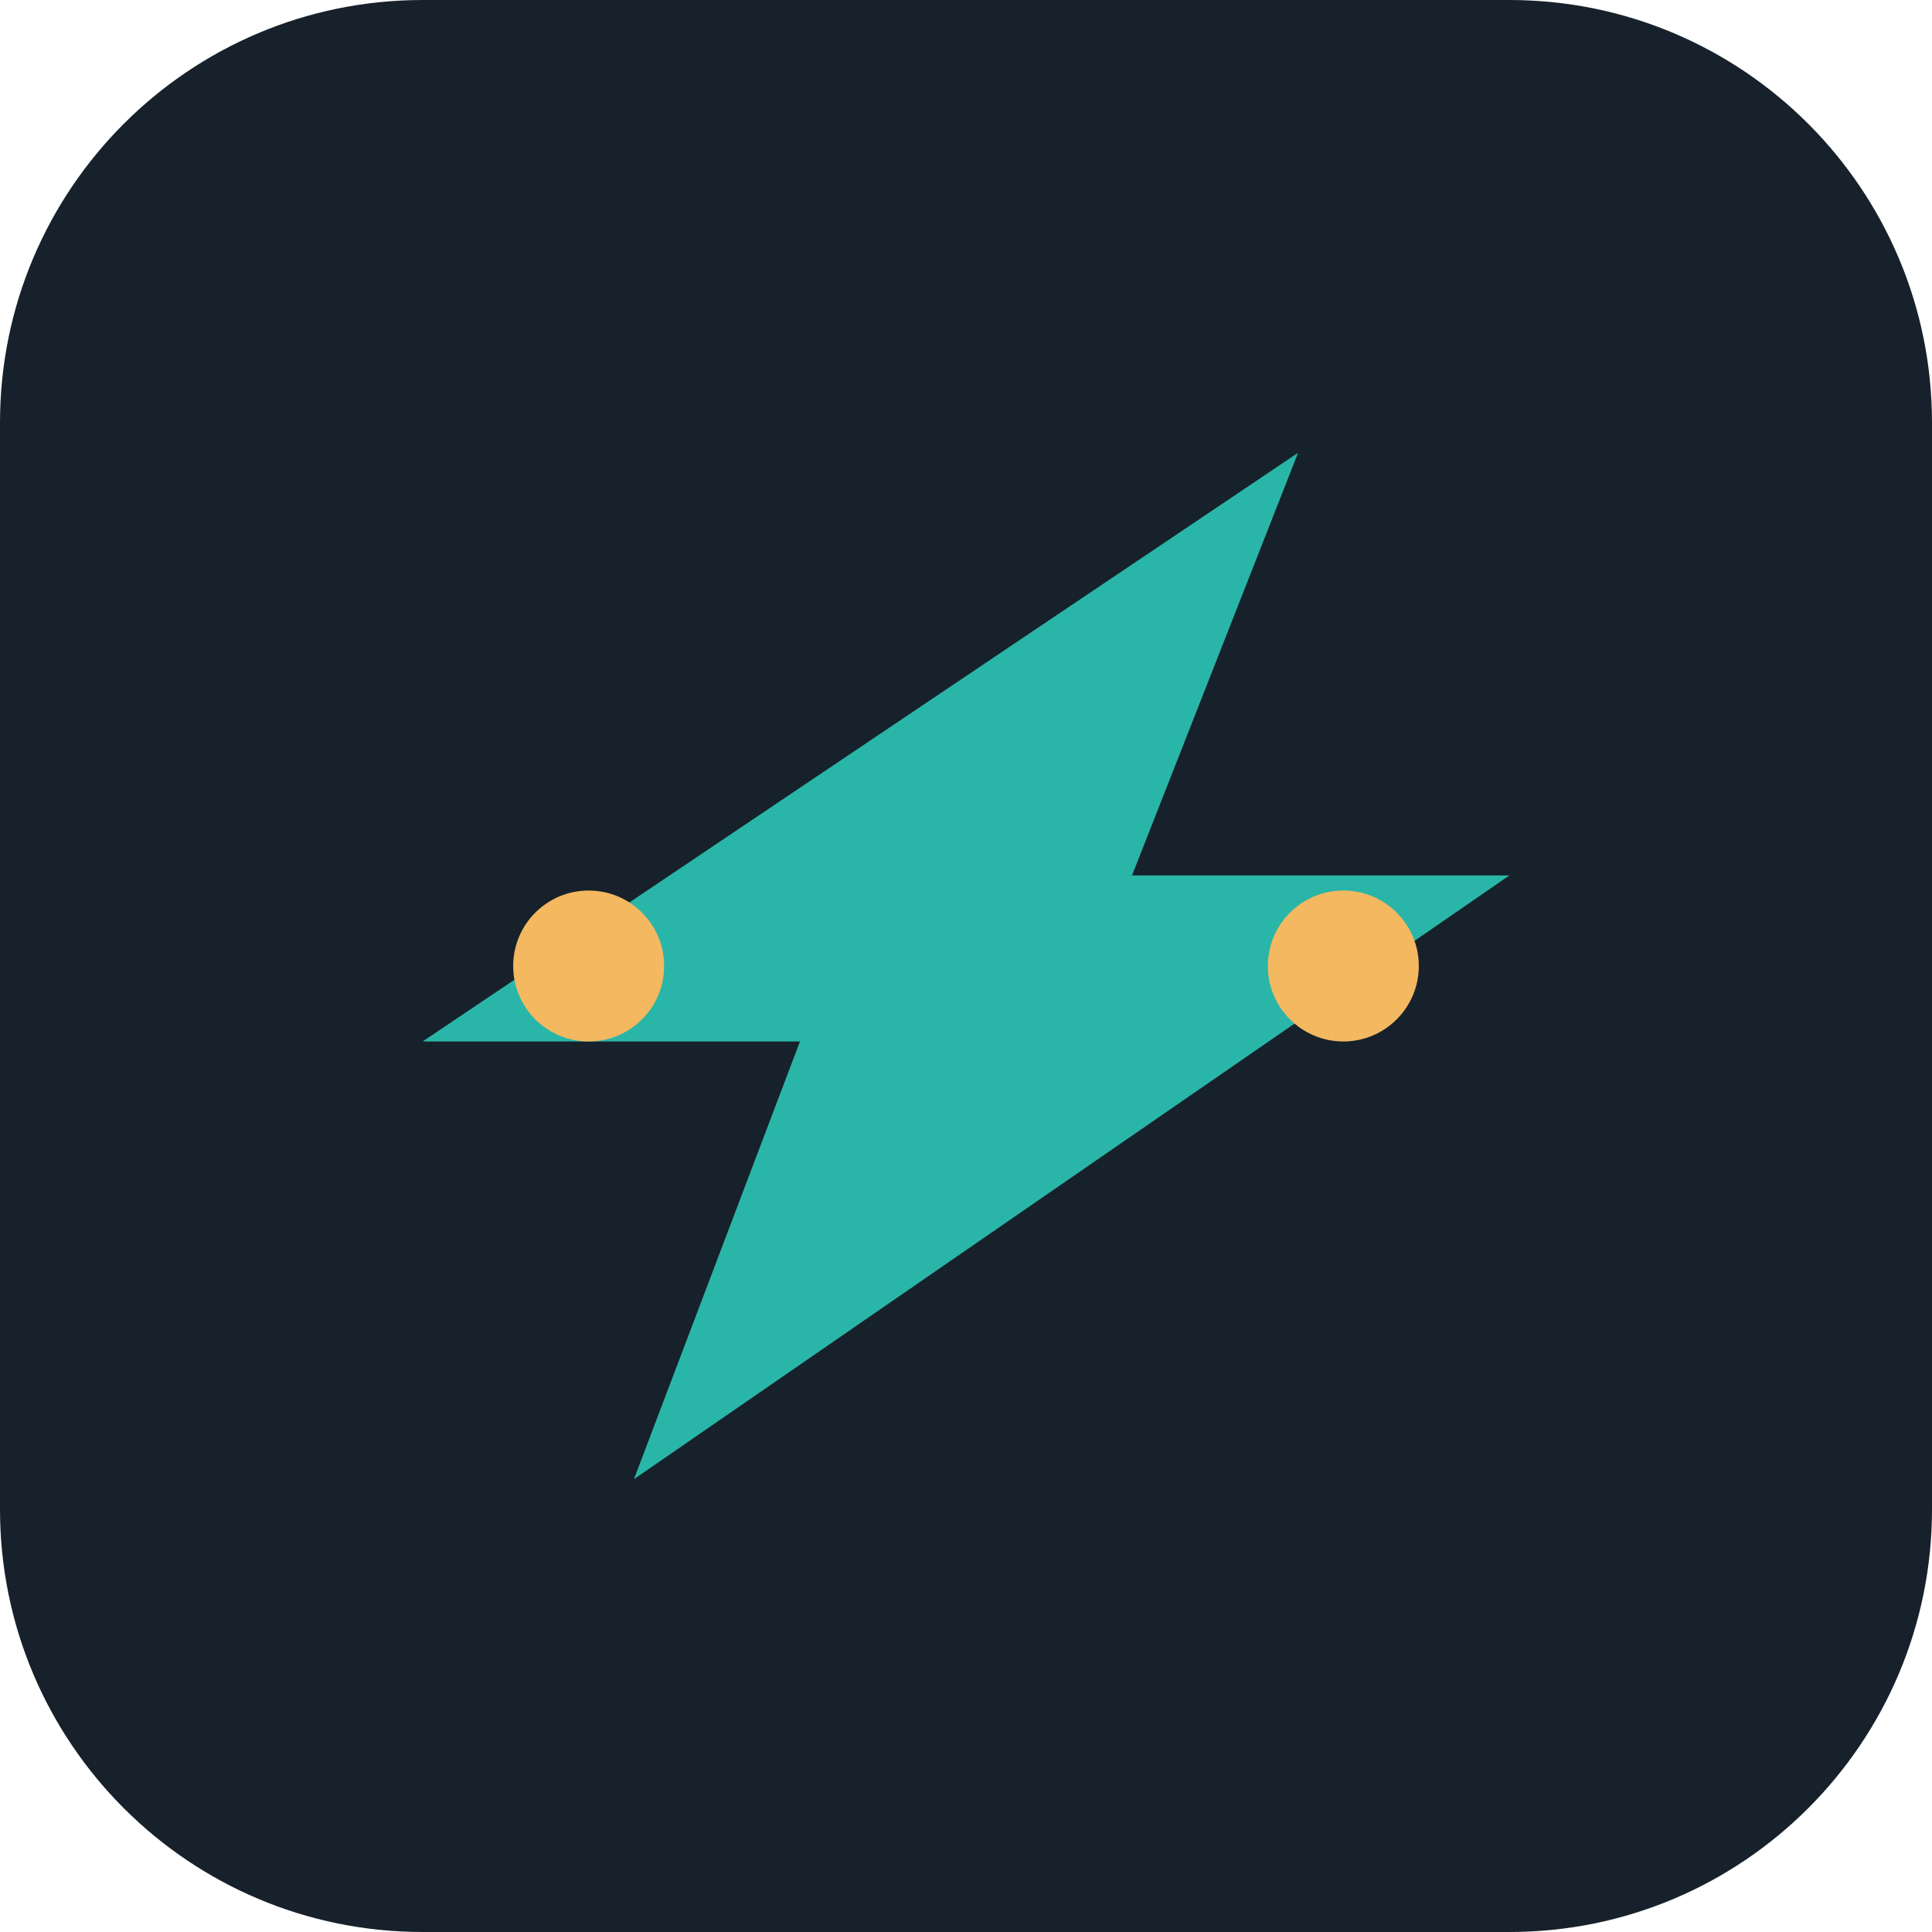
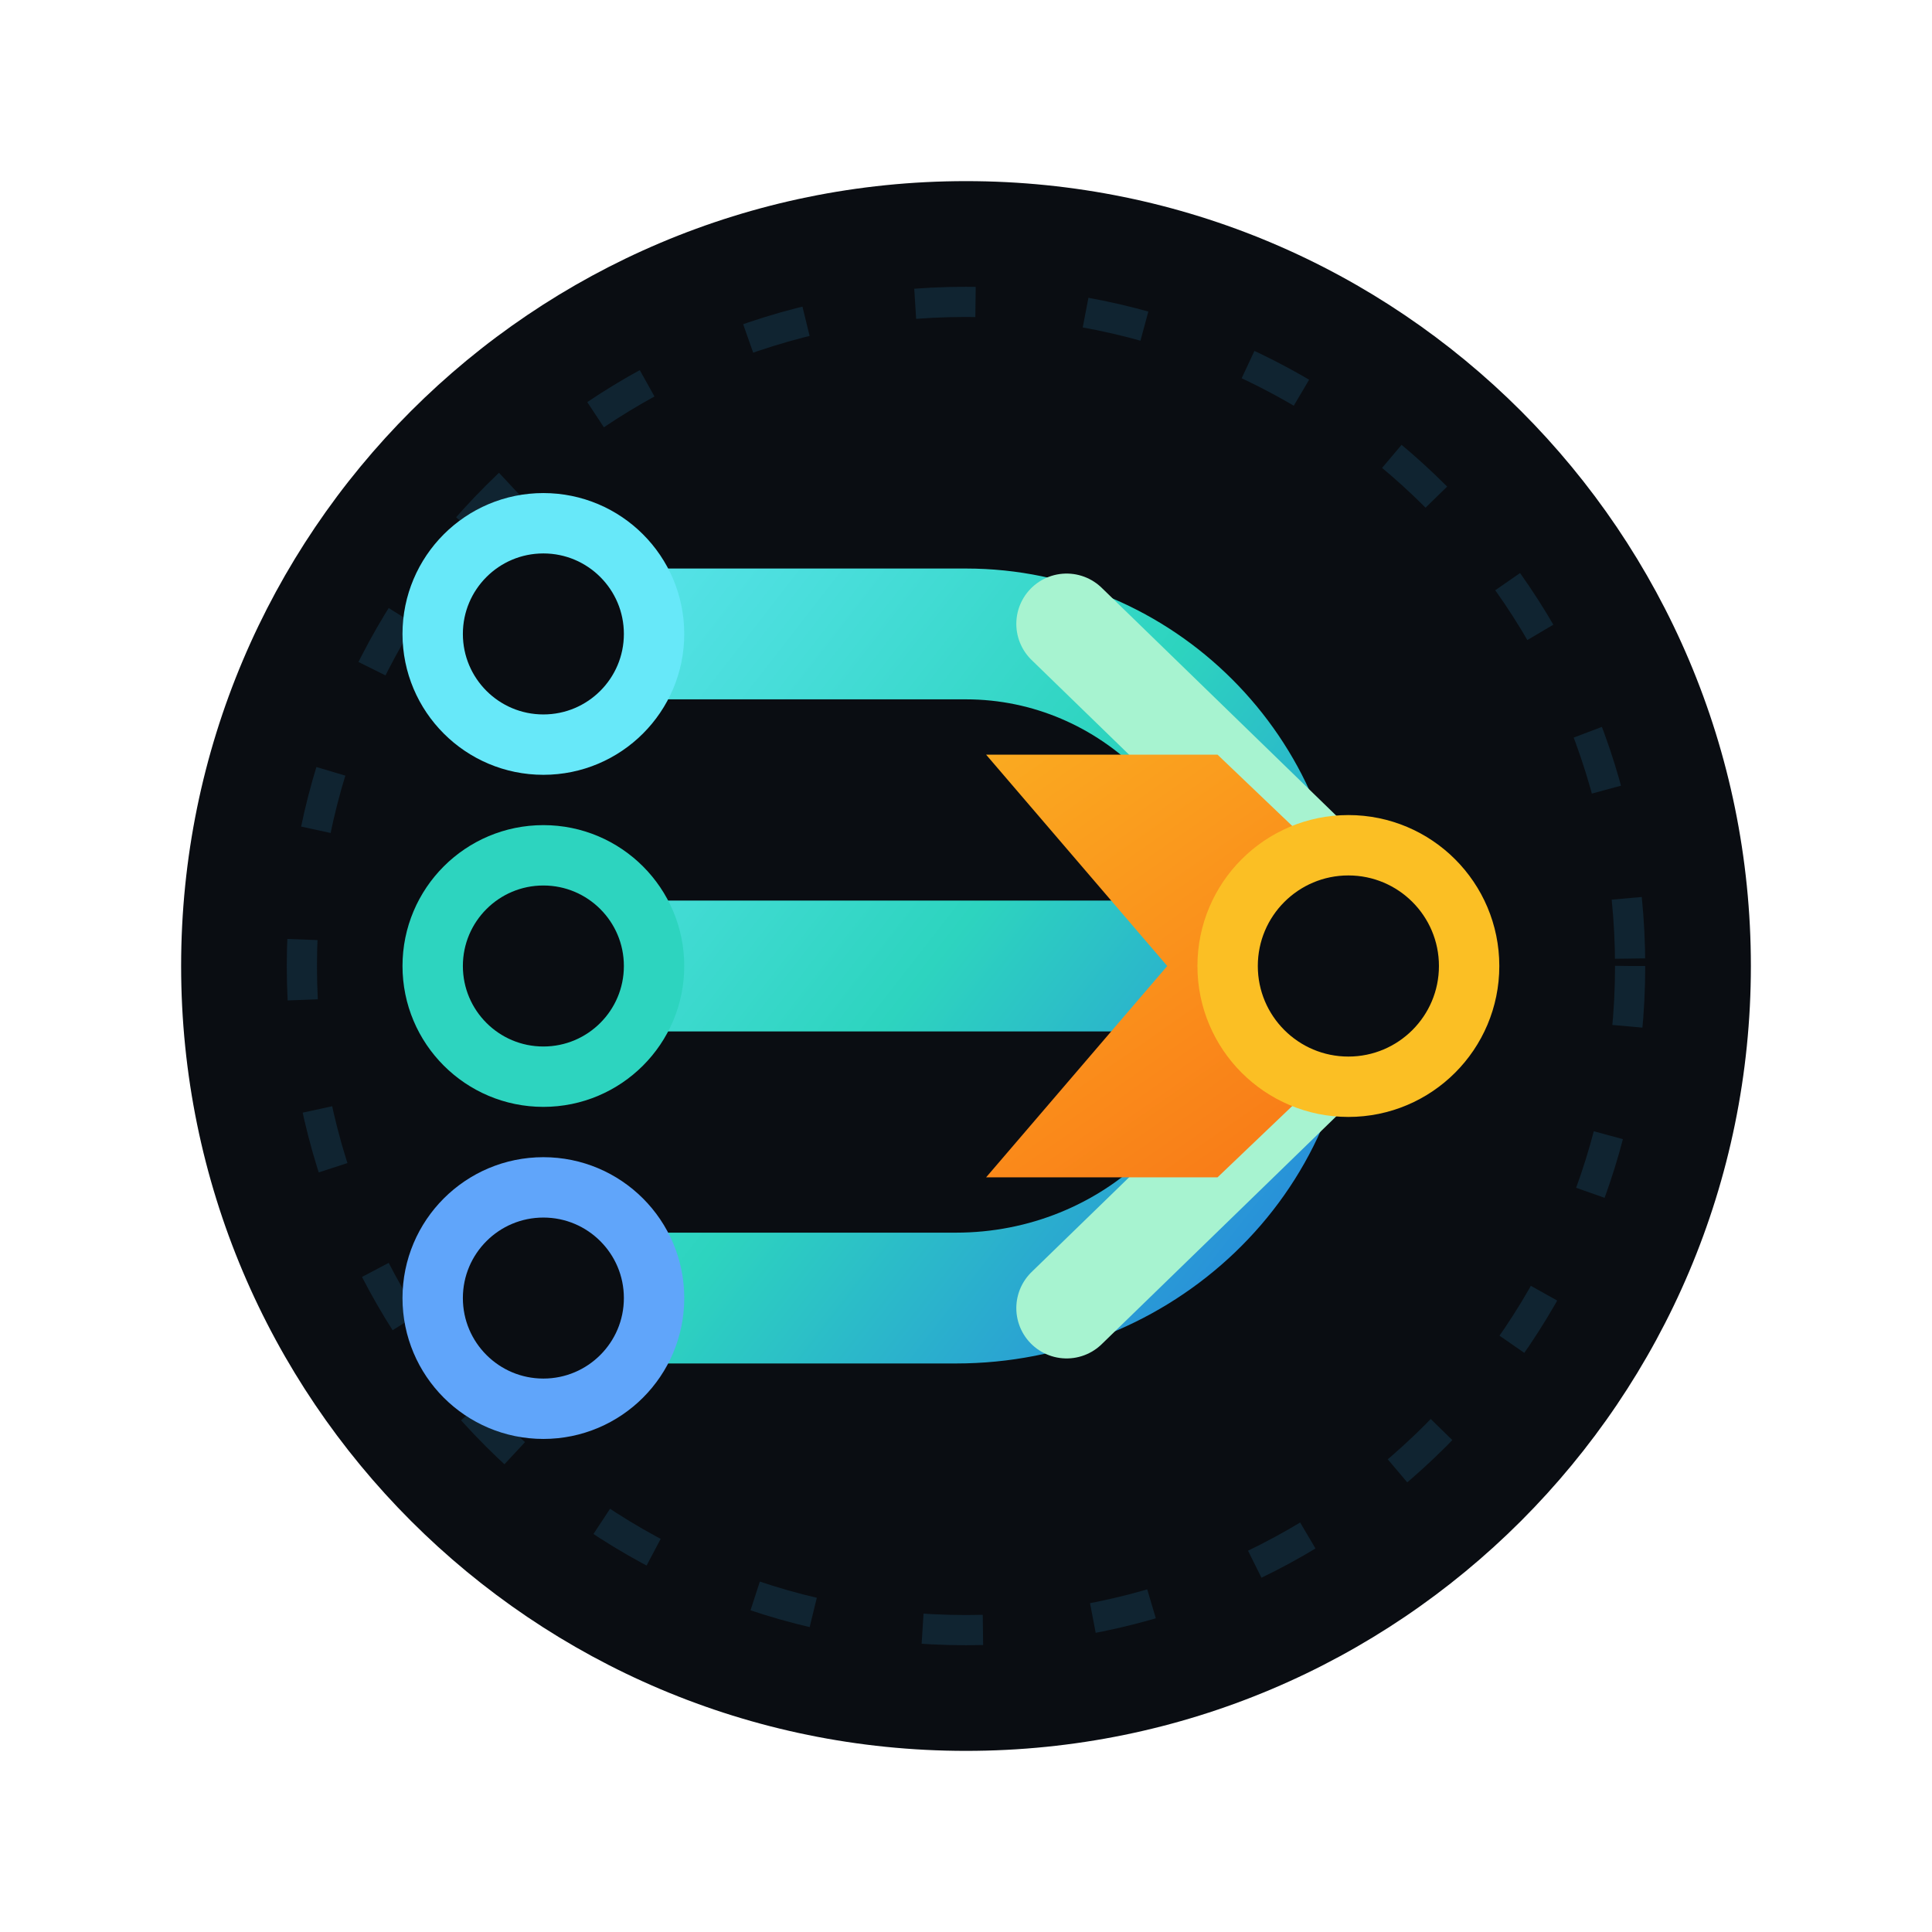
- <svg xmlns="http://www.w3.org/2000/svg" width="128" height="128" viewBox="0 0 128 128">
-   <rect width="128" height="128" rx="28" fill="#17212B" />
-   <path d="M28 69h25l-11 29 58-40H75l11-28L28 69z" fill="#29B6A8" />
-   <circle cx="39" cy="64" r="5" fill="#F4B860" />
-   <circle cx="89" cy="64" r="5" fill="#F4B860" />
+ <svg xmlns="http://www.w3.org/2000/svg" width="192" height="192" viewBox="0 0 192 192">
+   <defs>
+     <linearGradient id="flow" x1="42" y1="54" x2="150" y2="138" gradientUnits="userSpaceOnUse">
+       <stop stop-color="#67E8F9" />
+       <stop offset="0.48" stop-color="#2DD4BF" />
+       <stop offset="1" stop-color="#2563EB" />
+     </linearGradient>
+     <linearGradient id="packet" x1="78" y1="62" x2="124" y2="128" gradientUnits="userSpaceOnUse">
+       <stop stop-color="#FBBF24" />
+       <stop offset="1" stop-color="#F97316" />
+     </linearGradient>
+   </defs>
+   <circle cx="96" cy="96" r="78" fill="#0A0D12" />
+   <circle cx="96" cy="96" r="66" fill="none" stroke="#102431" stroke-width="3" stroke-dasharray="6 11" />
+   <path d="M54 63H96C113 63 127 77 127 94V99" fill="none" stroke="url(#flow)" stroke-width="13" stroke-linecap="round" stroke-linejoin="round" />
+   <path d="M54 96H111" fill="none" stroke="url(#flow)" stroke-width="13" stroke-linecap="round" />
+   <path d="M54 129H95C113 129 128 115 128 97V92" fill="none" stroke="url(#flow)" stroke-width="13" stroke-linecap="round" stroke-linejoin="round" />
+   <path d="M106 62L141 96L106 130" fill="none" stroke="#A7F3D0" stroke-width="10" stroke-linecap="round" stroke-linejoin="round" />
+   <path d="M98 75L116 96L98 117H121L143 96L121 75H98Z" fill="url(#packet)" />
+   <circle cx="54" cy="63" r="11" fill="#0A0D12" stroke="#67E8F9" stroke-width="6" />
+   <circle cx="54" cy="96" r="11" fill="#0A0D12" stroke="#2DD4BF" stroke-width="6" />
+   <circle cx="54" cy="129" r="11" fill="#0A0D12" stroke="#60A5FA" stroke-width="6" />
+   <circle cx="134" cy="96" r="12" fill="#0A0D12" stroke="#FBBF24" stroke-width="6" />
</svg>
